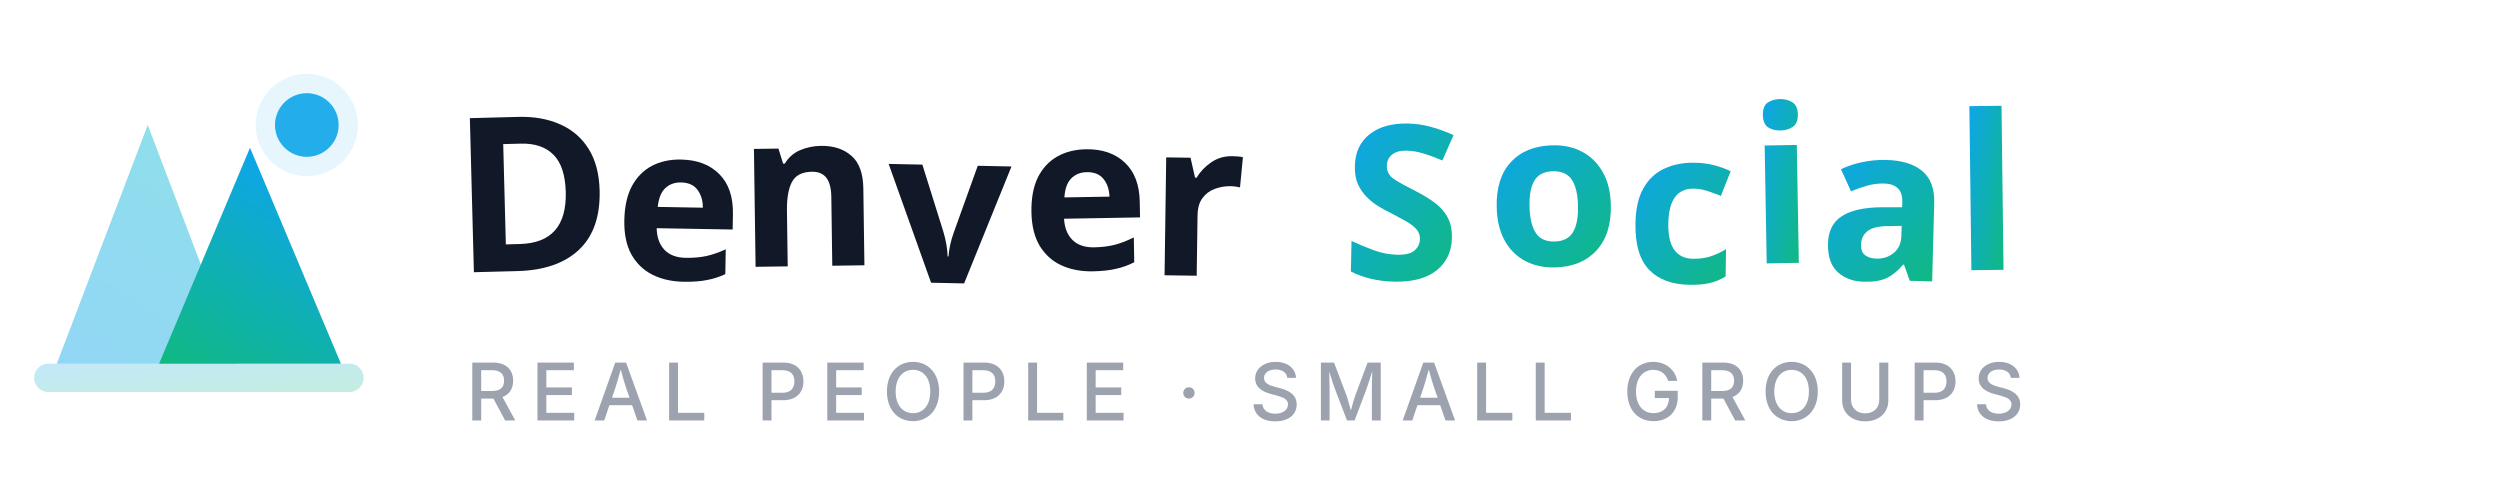
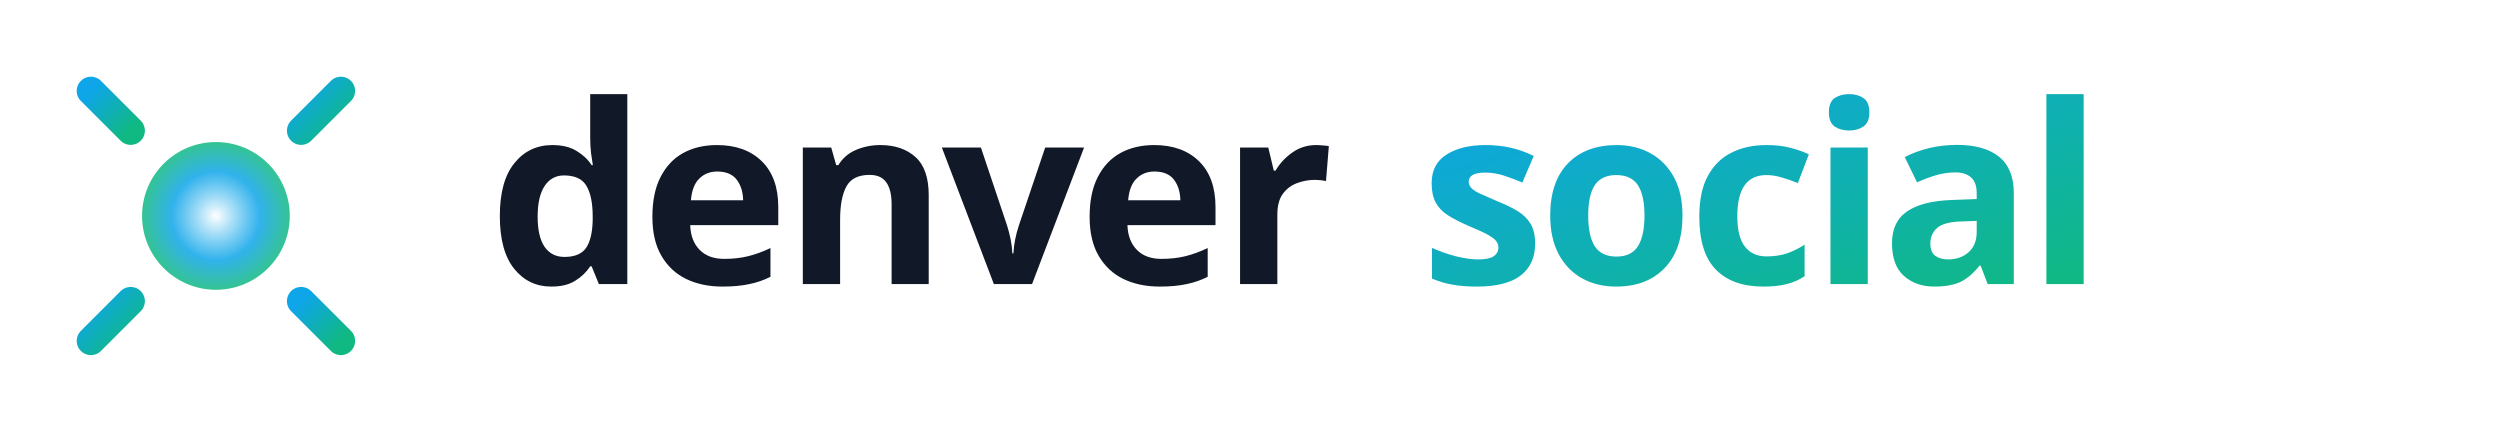
- <svg xmlns="http://www.w3.org/2000/svg" viewBox="0 0 220 42" fill="none">
+ <svg xmlns="http://www.w3.org/2000/svg" viewBox="0 0 220 38" fill="none">
  <defs>
    <linearGradient id="brand-grad" x1="0%" y1="0%" x2="100%" y2="100%">
      <stop offset="0%" stop-color="#0EA5E9" />
      <stop offset="100%" stop-color="#10B981" />
    </linearGradient>
-     <linearGradient id="peak-grad" x1="0%" y1="100%" x2="50%" y2="0%">
-       <stop offset="0%" stop-color="#0EA5E9" />
-       <stop offset="100%" stop-color="#06B6D4" />
-     </linearGradient>
-     <linearGradient id="peak-grad2" x1="0%" y1="100%" x2="50%" y2="0%">
-       <stop offset="0%" stop-color="#10B981" />
-       <stop offset="100%" stop-color="#0EA5E9" />
-     </linearGradient>
+     <radialGradient id="spark" cx="50%" cy="50%" r="50%">
+       <stop offset="0%" stop-color="#FFFFFF" stop-opacity="0.95" />
+       <stop offset="60%" stop-color="#0EA5E9" stop-opacity="0.85" />
+       <stop offset="100%" stop-color="#10B981" stop-opacity="0.85" />
+     </radialGradient>
  </defs>
  <g>
-     <path d="M5 32 L13 11 L21 32 Z" fill="url(#peak-grad)" opacity="0.45" />
-     <path d="M14 32 L22 13 L30 32 Z" fill="url(#peak-grad2)" />
-     <circle cx="27" cy="11" r="2.8" fill="#0EA5E9" opacity="0.9" />
-     <circle cx="27" cy="11" r="4.5" fill="#0EA5E9" opacity="0.1" />
-     <rect x="3" y="32" width="29" height="2.5" rx="1.25" fill="url(#brand-grad)" opacity="0.25" />
+     <circle cx="19" cy="19" r="6.5" fill="url(#spark)" />
+     <line x1="19" y1="3" x2="19" y2="8.5" stroke="url(#brand-grad)" stroke-width="2.5" stroke-linecap="round" />
+     <line x1="19" y1="29.5" x2="19" y2="35" stroke="url(#brand-grad)" stroke-width="2.5" stroke-linecap="round" />
+     <line x1="3" y1="19" x2="8.5" y2="19" stroke="url(#brand-grad)" stroke-width="2.5" stroke-linecap="round" />
+     <line x1="29.5" y1="19" x2="35" y2="19" stroke="url(#brand-grad)" stroke-width="2.5" stroke-linecap="round" />
+     <line x1="8" y1="8" x2="11.5" y2="11.5" stroke="url(#brand-grad)" stroke-width="2.5" stroke-linecap="round" />
+     <line x1="26.5" y1="26.5" x2="30" y2="30" stroke="url(#brand-grad)" stroke-width="2.5" stroke-linecap="round" />
+     <line x1="30" y1="8" x2="26.5" y2="11.5" stroke="url(#brand-grad)" stroke-width="2.5" stroke-linecap="round" />
+     <line x1="11.5" y1="26.5" x2="8" y2="30" stroke="url(#brand-grad)" stroke-width="2.5" stroke-linecap="round" />
  </g>
-   <g font-family="'Outfit', system-ui, sans-serif" font-weight="800" font-size="19">
-     <text x="40" y="24" fill="#111827" transform="rotate(-1.5, 40, 24)">D</text>
-     <text x="54" y="24.5" fill="#111827" transform="rotate(1, 54, 24)">e</text>
-     <text x="65" y="23.5" fill="#111827" transform="rotate(-0.8, 65, 23)">n</text>
-     <text x="78" y="24.8" fill="#111827" transform="rotate(1.2, 78, 24)">v</text>
-     <text x="90" y="23.8" fill="#111827" transform="rotate(-1, 90, 24)">e</text>
-     <text x="101" y="24.2" fill="#111827" transform="rotate(0.8, 101, 24)">r</text>
-     <text x="118" y="24.5" fill="url(#brand-grad)" transform="rotate(1.2, 118, 24)">S</text>
-     <text x="131" y="23.5" fill="url(#brand-grad)" transform="rotate(-1.5, 131, 24)">o</text>
-     <text x="143" y="24.8" fill="url(#brand-grad)" transform="rotate(0.8, 143, 24)">c</text>
-     <text x="154" y="23.2" fill="url(#brand-grad)" transform="rotate(-1, 154, 24)">i</text>
-     <text x="160" y="24.5" fill="url(#brand-grad)" transform="rotate(1.5, 160, 24)">a</text>
-     <text x="172" y="23.8" fill="url(#brand-grad)" transform="rotate(-0.7, 172, 24)">l</text>
-   </g>
-   <text x="41" y="37" font-family="'Inter', system-ui, sans-serif" font-size="7" font-weight="500" letter-spacing="1.2" fill="#9CA3AF">REAL PEOPLE · SMALL GROUPS</text>
+   <text x="43" y="25" font-family="'Outfit', system-ui, sans-serif" font-weight="800" font-size="22" letter-spacing="-0.5" fill="#111827">denver</text>
+   <text x="125" y="25" font-family="'Outfit', system-ui, sans-serif" font-weight="800" font-size="22" letter-spacing="-0.5" fill="url(#brand-grad)">social</text>
</svg>
